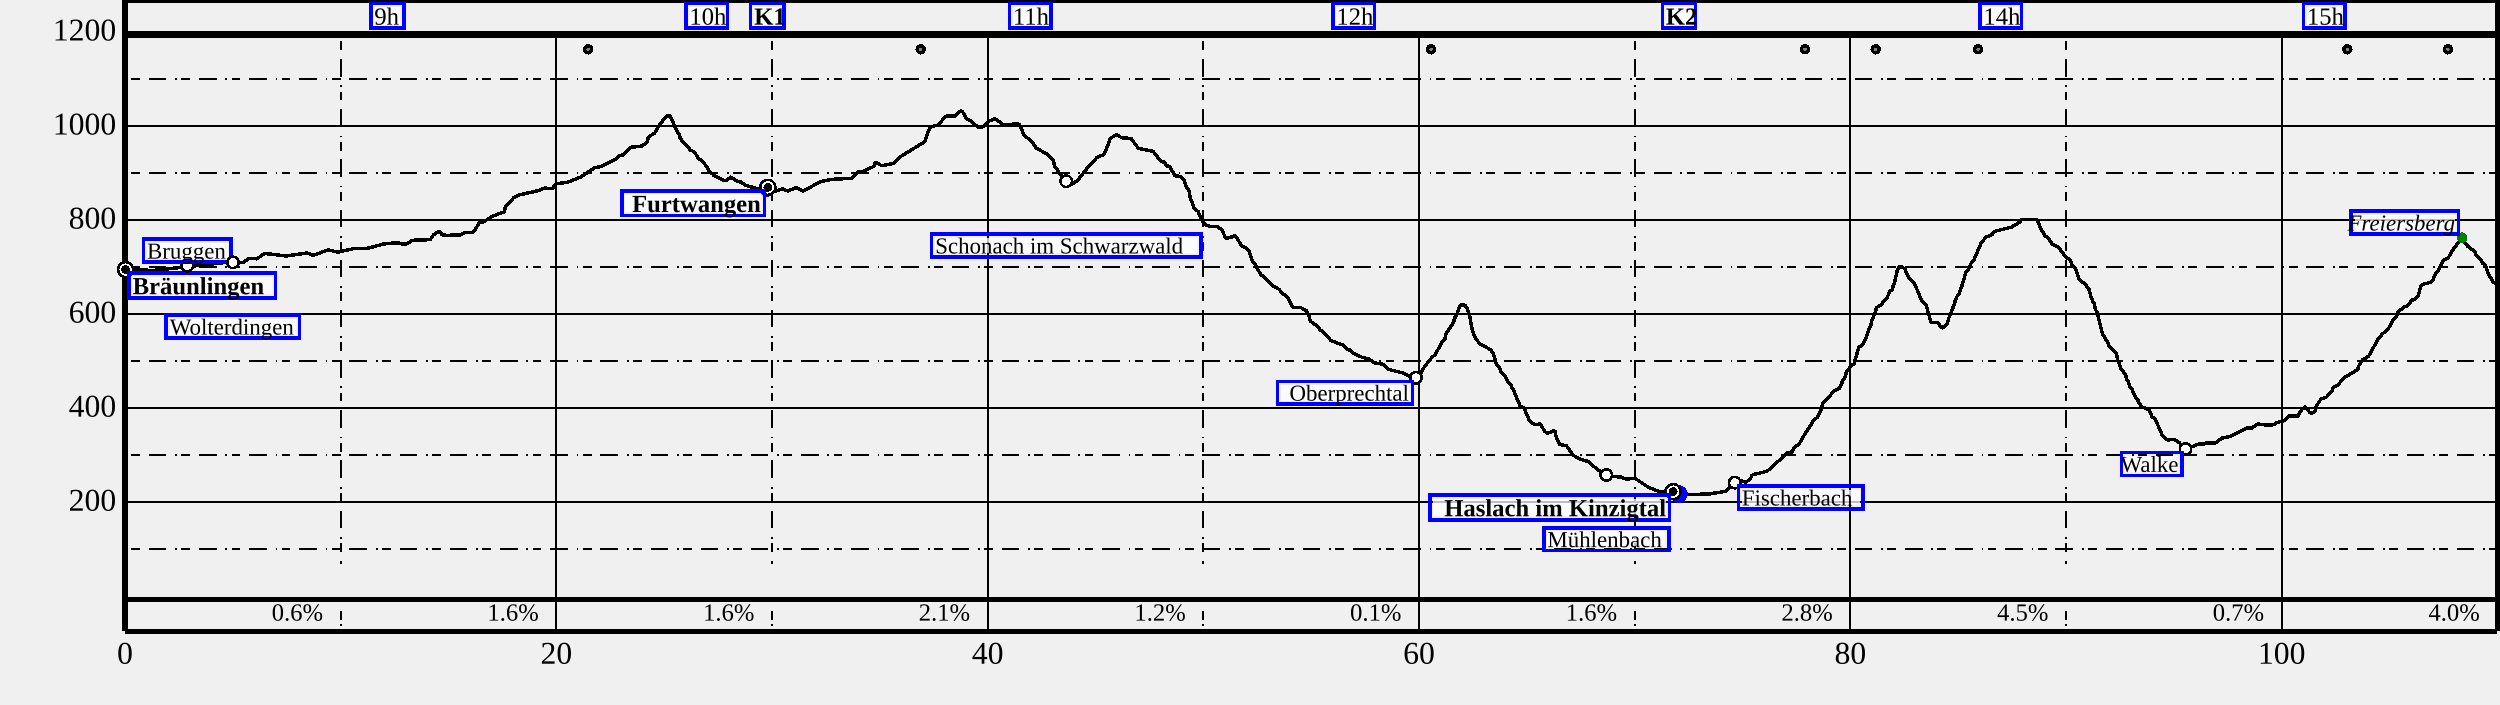
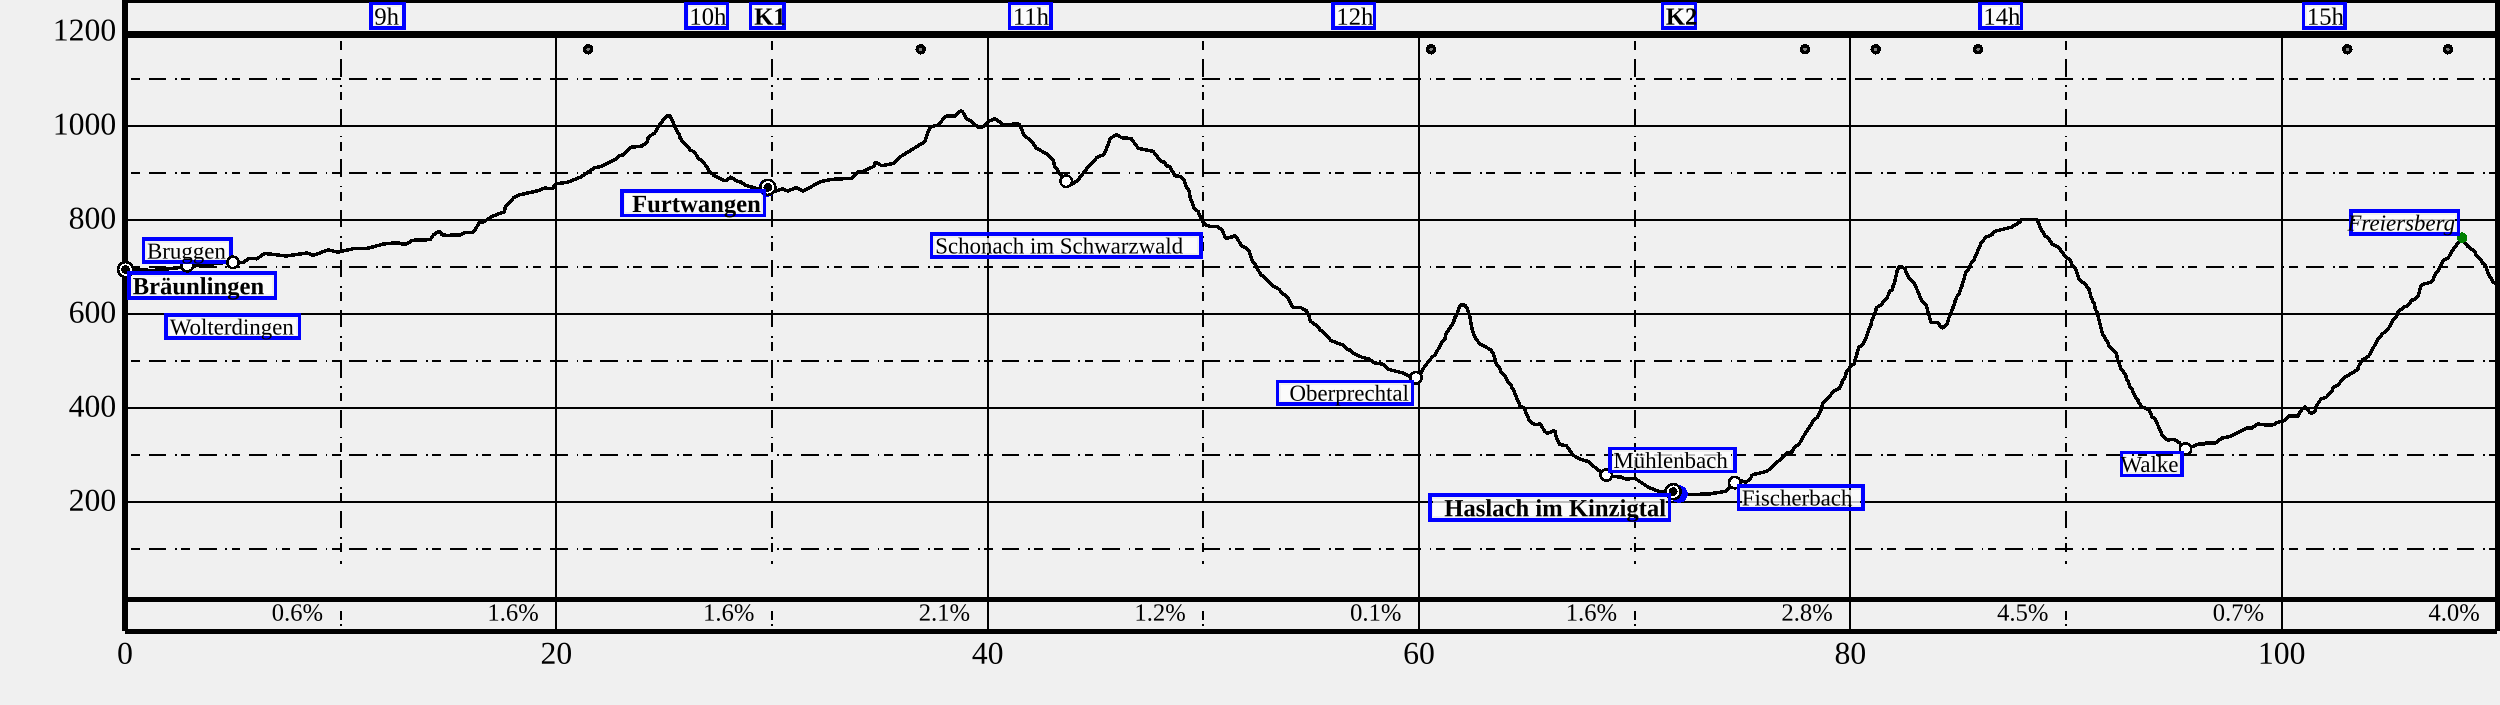
<svg xmlns="http://www.w3.org/2000/svg" height="400" width="1420">
  <g font-size="18" id="world" shape-rendering="crispEdges">
    <g id="BG" />
    <g id="SB" transform="translate(71 360)">
      <text text-anchor="middle" x="0" y="17">
0
</text>
      <text text-anchor="middle" x="245" y="17">
20
</text>
      <text text-anchor="middle" x="490" y="17">
40
</text>
      <text text-anchor="middle" x="735" y="17">
60
</text>
      <text text-anchor="middle" x="980" y="17">
80
</text>
      <text text-anchor="middle" x="1225" y="17">
100
</text>
    </g>
    <g id="SD" transform="translate(71 0)">
      <path d="M0,0 L1347.5,0" stroke="black" stroke-width="3" />
      <path d="M0,0 L0,358.5" stroke="black" stroke-width="3" />
      <path d="M0,358.5 L1347.5,358.5" stroke="black" stroke-width="3" />
      <path d="M1347.5,0 L1347.5,358.5" stroke="black" stroke-width="3" />
      <path d="M0,358.5 L1347.5,358.5" stroke="black" stroke-width="1" />
      <path d="M0,20 L0,358.5" stroke="black" stroke-width="1" />
      <path d="M245,20 L245,358.5" stroke="black" stroke-width="1" />
      <path d="M490,20 L490,358.5" stroke="black" stroke-width="1" />
      <path d="M735,20 L735,358.5" stroke="black" stroke-width="1" />
      <path d="M980,20 L980,358.5" stroke="black" stroke-width="1" />
      <path d="M1225,20 L1225,358.5" stroke="black" stroke-width="1" />
      <path d="M122.5,20 L122.5,320.5" stroke="black" stroke-dasharray="1.0,2.5,5.0,5.0,10.0,5.0" />
      <path d="M367.5,20 L367.5,320.5" stroke="black" stroke-dasharray="1.0,2.5,5.0,5.0,10.0,5.0" />
      <path d="M612.5,20 L612.5,320.5" stroke="black" stroke-dasharray="1.0,2.5,5.0,5.0,10.0,5.0" />
      <path d="M857.5,20 L857.5,320.5" stroke="black" stroke-dasharray="1.0,2.5,5.0,5.0,10.0,5.0" />
      <path d="M1102.5,20 L1102.5,320.5" stroke="black" stroke-dasharray="1.0,2.5,5.0,5.0,10.0,5.0" />
      <path d="M1347.5,20 L1347.5,320.5" stroke="black" stroke-dasharray="1.0,2.5,5.0,5.0,10.0,5.0" />
      <path d="M0,285.083 L1347.5,285.083" stroke="black" stroke-width="1" />
      <path d="M0,231.667 L1347.5,231.667" stroke="black" stroke-width="1" />
      <path d="M0,178.25 L1347.5,178.25" stroke="black" stroke-width="1" />
      <path d="M0,124.833 L1347.5,124.833" stroke="black" stroke-width="1" />
      <path d="M0,71.417 L1347.5,71.417" stroke="black" stroke-width="1" />
      <path d="M0,18 L1347.5,18" stroke="black" stroke-width="1" />
      <path d="M0,311.792 L1347.5,311.792" stroke="black" stroke-dasharray="1.0,2.5,5.0,5.0,10.0,5.0" />
      <path d="M0,258.375 L1347.5,258.375" stroke="black" stroke-dasharray="1.0,2.5,5.0,5.0,10.0,5.0" />
      <path d="M0,204.958 L1347.5,204.958" stroke="black" stroke-dasharray="1.0,2.5,5.0,5.0,10.0,5.0" />
      <path d="M0,151.542 L1347.5,151.542" stroke="black" stroke-dasharray="1.0,2.5,5.0,5.0,10.0,5.0" />
      <path d="M0,98.125 L1347.5,98.125" stroke="black" stroke-dasharray="1.0,2.5,5.0,5.0,10.0,5.0" />
      <path d="M0,44.708 L1347.5,44.708" stroke="black" stroke-dasharray="1.0,2.5,5.0,5.0,10.0,5.0" />
      <path d="M0,-8.708 L1347.5,-8.708" stroke="black" stroke-dasharray="1.0,2.5,5.0,5.0,10.0,5.0" />
      <path d="M0,20 L1347.5,20" stroke="black" stroke-width="3" />
      <text font-size="14" text-anchor="end" x="112.5" y="352.5">
0.6%
</text>
      <text font-size="14" text-anchor="end" x="235" y="352.5">
1.6%
</text>
      <text font-size="14" text-anchor="end" x="357.5" y="352.5">
1.6%
</text>
      <text font-size="14" text-anchor="end" x="480" y="352.5">
2.1%
</text>
      <text font-size="14" text-anchor="end" x="602.5" y="352.5">
1.2%
</text>
      <text font-size="14" text-anchor="end" x="725" y="352.5">
0.1%
</text>
      <text font-size="14" text-anchor="end" x="847.5" y="352.5">
1.6%
</text>
      <text font-size="14" text-anchor="end" x="970" y="352.5">
2.8%
</text>
      <text font-size="14" text-anchor="end" x="1092.5" y="352.5">
4.5%
</text>
      <text font-size="14" text-anchor="end" x="1215" y="352.5">
0.7%
</text>
      <text font-size="14" text-anchor="end" x="1337.5" y="352.5">
4.0%
</text>
      <path d="M122.5,355.5 L122.5,340.5" stroke="black" stroke-dasharray="1.0,2.5,5.0,5.0,10.0,5.0" />
      <path d="M367.5,355.5 L367.5,340.5" stroke="black" stroke-dasharray="1.0,2.5,5.0,5.0,10.0,5.0" />
      <path d="M612.5,355.5 L612.5,340.5" stroke="black" stroke-dasharray="1.0,2.5,5.0,5.0,10.0,5.0" />
      <path d="M857.5,355.5 L857.5,340.5" stroke="black" stroke-dasharray="1.0,2.5,5.0,5.0,10.0,5.0" />
      <path d="M1102.5,355.5 L1102.5,340.5" stroke="black" stroke-dasharray="1.0,2.5,5.0,5.0,10.0,5.0" />
      <path d="M1347.5,355.5 L1347.5,340.5" stroke="black" stroke-dasharray="1.0,2.5,5.0,5.0,10.0,5.0" />
      <path d="M0,340.5 L1347.5,340.5" stroke="black" stroke-width="3" />
      <circle cx="263.098" cy="28" fill="Gray" id="pacing-circle" r="2" stroke="black" stroke-width="2" />
      <circle cx="451.956" cy="28" fill="Gray" id="pacing-circle" r="2" stroke="black" stroke-width="2" />
      <circle cx="741.887" cy="28" fill="Gray" id="pacing-circle" r="2" stroke="black" stroke-width="2" />
      <circle cx="954.221" cy="28" fill="Gray" id="pacing-circle" r="2" stroke="black" stroke-width="2" />
      <circle cx="994.387" cy="28" fill="Gray" id="pacing-circle" r="2" stroke="black" stroke-width="2" />
      <circle cx="1052.558" cy="28" fill="Gray" id="pacing-circle" r="2" stroke="black" stroke-width="2" />
      <circle cx="1262.289" cy="28" fill="Gray" id="pacing-circle" r="2" stroke="black" stroke-width="2" />
      <circle cx="1319.404" cy="28" fill="Gray" id="pacing-circle" r="2" stroke="black" stroke-width="2" />
      <path d="M0.0,153.1 L16.2,153.6 L58.5,148.9 L67.0,149.1 L70.4,146.8 L75.1,147.0 L78.1,144.6 L79.8,144.0 L91.5,145.4 L103.3,143.7 L106.9,145.0 L115.5,141.9 L120.9,143.2 L130.0,141.2 L137.9,141.0 L146.9,138.6 L154.4,137.8 L159.0,138.9 L163.4,136.5 L173.4,136.1 L175.2,133.4 L177.9,131.6 L178.9,131.8 L180.2,133.5 L183.1,133.7 L190.3,133.4 L193.1,132.0 L198.0,131.9 L201.3,126.4 L203.3,126.3 L208.7,122.8 L215.3,120.3 L216.0,117.8 L216.8,116.5 L220.9,112.2 L224.3,110.6 L235.1,108.2 L238.0,106.9 L243.0,107.0 L244.5,104.4 L251.0,103.6 L259.0,100.5 L266.5,95.4 L270.3,94.6 L278.2,90.7 L280.9,88.5 L283.2,87.9 L287.3,83.6 L293.5,83.0 L296.6,80.7 L297.2,77.9 L300.9,75.5 L303.4,71.2 L307.3,66.2 L308.4,65.7 L309.6,65.7 L313.8,75.1 L314.6,75.8 L315.3,78.3 L317.1,81.1 L320.5,84.1 L320.9,85.1 L323.3,86.2 L326.1,90.5 L326.9,90.5 L330.2,94.3 L332.2,98.1 L333.7,98.7 L334.5,99.8 L340.2,102.4 L341.5,102.4 L344.3,100.5 L347.3,102.8 L349.8,103.4 L352.6,105.3 L358.6,107.0 L362.0,107.5 L365.1,107.0 L369.2,108.6 L373.4,107.3 L376.7,108.5 L381.0,106.5 L385.3,108.5 L394.9,103.2 L401.2,101.9 L413.0,101.2 L416.5,97.4 L419.2,97.4 L425.3,94.5 L426.3,92.1 L429.8,94.1 L436.8,92.8 L440.4,89.0 L454.4,80.4 L455.7,76.0 L457.6,72.1 L462.4,70.8 L465.1,67.0 L466.6,65.9 L471.4,65.9 L473.9,63.5 L475.4,62.9 L478.1,67.5 L480.2,68.4 L482.8,71.0 L485.2,72.4 L487.7,71.9 L490.3,69.0 L493.5,67.7 L494.5,67.7 L499.4,71.1 L507.2,70.2 L508.0,70.8 L510.8,76.9 L515.1,80.4 L517.6,84.1 L523.8,87.6 L527.0,90.5 L528.3,95.0 L530.2,97.2 L530.5,98.2 L534.8,103.3 L537.4,104.8 L540.8,102.8 L547.4,94.4 L552.2,89.3 L556.1,87.8 L558.8,81.2 L559.3,78.8 L562.5,76.8 L563.5,76.5 L566.0,78.2 L571.5,78.7 L575.6,84.3 L583.8,85.9 L585.9,88.1 L586.9,90.1 L589.2,91.9 L590.7,92.2 L591.5,94.1 L593.4,94.7 L596.4,99.8 L599.5,100.3 L600.7,101.6 L601.1,101.4 L602.8,105.9 L604.4,108.5 L604.9,111.7 L607.2,118.1 L609.6,120.2 L611.0,123.8 L612.4,126.1 L614.1,127.9 L616.7,128.7 L620.6,128.7 L623.1,130.7 L625.0,134.9 L625.7,135.5 L630.7,133.9 L634.2,139.5 L637.6,141.4 L638.5,142.9 L640.3,148.4 L641.8,149.8 L645.0,155.9 L647.7,157.8 L651.7,162.1 L655.6,164.4 L657.0,166.4 L659.4,167.9 L660.8,169.6 L662.6,173.6 L663.5,174.7 L667.8,174.7 L671.0,176.4 L672.3,178.7 L673.1,182.0 L673.5,182.6 L678.0,185.8 L678.4,187.0 L682.2,190.0 L684.9,193.4 L691.7,196.0 L694.1,198.5 L696.0,198.9 L697.2,200.3 L702.6,202.9 L706.5,203.9 L709.9,206.2 L714.5,206.8 L717.7,209.8 L725.4,211.7 L730.5,214.2 L734.6,213.6 L735.7,212.6 L737.5,209.2 L740.1,205.7 L742.7,202.5 L744.0,201.8 L748.3,193.9 L749.7,192.6 L750.2,189.9 L754.5,183.2 L755.8,179.3 L756.3,179.3 L758.0,174.0 L759.3,172.8 L761.4,173.7 L762.4,175.2 L763.9,180.1 L765.2,187.4 L767.1,192.4 L769.9,195.5 L775.6,198.6 L777.2,200.9 L778.7,206.1 L779.5,207.7 L780.7,208.8 L781.5,211.1 L783.9,213.6 L785.3,216.5 L787.5,219.1 L787.9,220.5 L788.5,221.1 L792.3,230.4 L794.7,231.9 L797.5,238.4 L798.2,239.0 L798.4,239.9 L801.3,241.2 L803.9,240.8 L806.4,245.0 L807.8,246.2 L812.1,244.5 L813.0,248.4 L814.9,252.5 L818.8,253.2 L822.3,258.4 L826.3,260.7 L831.0,262.1 L836.5,266.8 L844.3,270.6 L849.6,270.9 L852.8,272.2 L857.5,271.6 L865.7,277.0 L871.9,279.3 L875.9,278.8 L885.4,281.0 L899.5,280.6 L909.0,279.1 L912.8,275.9 L915.7,272.6 L920.8,273.9 L923.4,271.6 L924.1,270.0 L924.7,269.6 L932.7,267.7 L944.6,257.0 L946.9,256.8 L948.3,254.1 L951.0,252.0 L954.6,245.7 L958.2,240.6 L958.6,239.2 L961.4,236.9 L963.2,233.2 L964.5,229.0 L971.1,221.8 L973.9,220.5 L975.1,217.9 L975.3,216.7 L977.2,213.9 L977.8,211.0 L979.1,210.1 L979.7,208.2 L982.1,206.6 L984.8,197.3 L987.0,195.9 L989.2,191.3 L990.5,186.9 L991.5,185.5 L992.2,182.0 L994.1,177.4 L994.8,174.9 L996.5,173.5 L997.1,173.8 L998.3,172.3 L998.6,171.2 L1000.8,169.2 L1002.6,165.0 L1003.8,164.7 L1004.3,162.4 L1004.9,161.2 L1006.6,153.8 L1007.8,151.5 L1009.3,151.5 L1011.0,152.9 L1012.8,157.1 L1016.6,161.5 L1020.4,170.4 L1023.1,173.6 L1025.7,182.7 L1026.0,183.3 L1030.1,183.3 L1030.9,185.2 L1032.5,186.4 L1035.2,183.5 L1035.8,180.9 L1037.3,177.4 L1039.4,171.7 L1039.6,170.5 L1041.0,167.5 L1042.0,167.0 L1042.2,165.2 L1043.2,162.9 L1045.8,154.1 L1046.9,153.3 L1048.7,149.3 L1050.0,148.1 L1054.1,138.4 L1055.4,136.7 L1057.0,134.7 L1060.5,133.3 L1061.9,131.4 L1071.5,129.0 L1075.9,126.4 L1077.3,124.7 L1085.8,124.7 L1087.0,127.0 L1087.6,128.8 L1090.5,133.8 L1092.5,135.5 L1094.7,138.6 L1098.1,140.4 L1102.6,146.2 L1104.9,147.7 L1106.1,151.0 L1106.9,151.1 L1108.4,153.9 L1109.9,158.6 L1111.5,160.3 L1112.7,160.6 L1115.5,164.2 L1116.6,168.2 L1118.0,172.0 L1118.4,172.0 L1119.4,176.5 L1119.9,176.5 L1122.7,187.7 L1123.6,190.4 L1123.9,190.4 L1125.3,193.3 L1125.8,193.3 L1126.9,196.6 L1130.8,200.5 L1131.3,201.7 L1131.7,203.9 L1133.8,209.8 L1135.2,210.9 L1135.4,212.1 L1136.2,212.6 L1137.0,215.5 L1137.8,216.6 L1138.9,219.8 L1140.0,221.0 L1140.9,223.5 L1142.6,226.7 L1143.1,226.7 L1143.8,228.6 L1145.6,231.1 L1149.8,232.8 L1151.4,236.8 L1153.2,238.1 L1157.3,247.6 L1160.1,249.8 L1164.1,249.7 L1167.0,251.5 L1168.3,253.7 L1171.1,254.8 L1178.4,252.0 L1179.8,252.5 L1182.0,251.7 L1187.5,251.5 L1190.9,248.9 L1195.9,247.9 L1205.2,243.1 L1207.6,243.3 L1211.5,240.8 L1217.3,241.6 L1221.1,241.1 L1221.6,240.2 L1226.6,238.9 L1229.1,236.1 L1233.7,236.5 L1234.4,236.1 L1236.3,232.6 L1238.1,231.3 L1238.6,231.2 L1241.2,234.6 L1243.0,234.4 L1244.0,233.4 L1244.3,231.3 L1247.3,226.6 L1250.4,225.6 L1253.7,221.8 L1254.3,219.9 L1256.7,219.0 L1260.2,214.7 L1268.2,209.9 L1268.8,207.8 L1270.8,204.5 L1274.4,202.3 L1279.6,192.9 L1282.2,189.6 L1285.0,187.5 L1287.0,184.4 L1288.0,181.8 L1290.2,179.6 L1290.9,177.2 L1295.2,174.0 L1296.5,173.9 L1299.0,170.4 L1300.0,170.4 L1302.6,167.8 L1303.9,162.8 L1305.1,161.5 L1309.4,160.4 L1310.9,159.0 L1312.4,155.5 L1314.1,153.5 L1316.7,147.9 L1319.6,146.4 L1323.1,140.5 L1323.6,140.5 L1324.6,138.5 L1326.8,136.1 L1327.8,136.2 L1330.7,139.9 L1334.6,142.8 L1335.4,144.7 L1337.8,147.2 L1339.3,149.8 L1340.4,150.2 L1343.2,157.4 L1343.6,157.4 L1344.7,159.8 L1347.4,161.8" fill="transparent" id="track" stroke="black" stroke-linejoin="miter" stroke-miterlimit="1" stroke-width="2" />
      <g>
        <g>
          <circle cx="364.819" cy="106.725" fill="Blue" id="0/wp" r="5" />
        </g>
        <g transform="translate(364.8191 106.7251)">
          <rect fill="white" fill-opacity="0.75" height="10" id="label-bg" width="14.875" x="-7.438" y="-102.725" />
          <rect fill="none" height="14" id="label-dbg" stroke="blue" stroke-width="2" width="18.875" x="-9.438" y="-104.725" />
          <text font-size="14.0" font-style="normal" font-weight="bold" id="0/wp/text" text-anchor="start" x="-7.438" y="-92.725">
K1
</text>
        </g>
        <g>
          <circle cx="882.614" cy="280.623" fill="Blue" id="1/wp" r="5" />
        </g>
        <g transform="translate(882.614 280.623)">
          <rect fill="white" fill-opacity="0.75" height="10" id="label-bg" width="14.875" x="-7.438" y="-276.623" />
          <rect fill="none" height="14" id="label-dbg" stroke="blue" stroke-width="2" width="18.875" x="-9.438" y="-278.623" />
          <text font-size="14.0" font-style="normal" font-weight="bold" id="1/wp/text" text-anchor="start" x="-7.438" y="-266.623">
K2
</text>
        </g>
        <g>
          <circle cx="365.137" cy="106.431" fill="Black" id="2/wp" r="5" />
          <circle cx="365.137" cy="106.431" fill="white" id="2/wp-little-white" r="3.5" />
          <circle cx="365.137" cy="106.431" fill="black" id="2/wp-little-white" r="2.5" />
        </g>
        <g transform="translate(365.1373 106.4313)">
          <rect fill="white" fill-opacity="0.75" height="10" id="label-bg" width="76.88" x="-80.88" y="4" />
          <rect fill="none" height="14" id="label-dbg" stroke="blue" stroke-width="2" width="80.88" x="-82.88" y="2" />
          <text font-size="14.0" font-style="normal" font-weight="bold" id="2/wp/text" text-anchor="end" x="-4.000" y="14.000">
Furtwangen
</text>
        </g>
        <g>
          <circle cx="879.335" cy="279.234" fill="Black" id="3/wp" r="5" />
          <circle cx="879.335" cy="279.234" fill="white" id="3/wp-little-white" r="3.5" />
          <circle cx="879.335" cy="279.234" fill="black" id="3/wp-little-white" r="2.5" />
        </g>
        <g transform="translate(879.3353 279.2342)">
          <rect fill="white" fill-opacity="0.75" height="10" id="label-bg" width="132.138" x="-136.138" y="4" />
          <rect fill="none" height="14" id="label-dbg" stroke="blue" stroke-width="2" width="136.138" x="-138.138" y="2" />
          <text font-size="14.0" font-style="normal" font-weight="bold" id="3/wp/text" text-anchor="end" x="-4.000" y="14.000">
Haslach im Kinzigtal
</text>
        </g>
        <g>
          <circle cx="0.343" cy="153.117" fill="Black" id="4/wp" r="5" />
          <circle cx="0.343" cy="153.117" fill="white" id="4/wp-little-white" r="3.5" />
          <circle cx="0.343" cy="153.117" fill="black" id="4/wp-little-white" r="2.5" />
        </g>
        <g transform="translate(0.3425899 153.1175)">
          <rect fill="white" fill-opacity="0.75" height="10" id="label-bg" width="79.069" x="4" y="4" />
          <rect fill="none" height="14" id="label-dbg" stroke="blue" stroke-width="2" width="83.069" x="2" y="2" />
          <text font-size="14.0" font-style="normal" font-weight="bold" id="4/wp/text" text-anchor="start" x="4.000" y="14.000">
Bräunlingen
</text>
        </g>
        <g>
          <circle cx="534.638" cy="102.959" fill="Black" id="5/wp" r="4" />
          <circle cx="534.638" cy="102.959" fill="white" id="5/wp-little-white" r="2.5" />
        </g>
        <g transform="translate(534.6379 102.9592)">
          <rect fill="white" fill-opacity="0.75" height="9" id="label-bg" width="148.87" x="-74.435" y="32" />
          <rect fill="none" height="13" id="label-dbg" stroke="blue" stroke-width="2" width="152.87" x="-76.435" y="30" />
          <text font-size="13.0" font-style="normal" font-weight="normal" id="5/wp/text" text-anchor="start" x="-74.435" y="41.000">
Schonach im Schwarzwald
</text>
        </g>
        <g>
          <circle cx="841.407" cy="269.779" fill="Black" id="6/wp" r="4" />
          <circle cx="841.407" cy="269.779" fill="white" id="6/wp-little-white" r="2.5" />
        </g>
        <g transform="translate(841.4073 269.7795)">
-           <rect fill="white" fill-opacity="0.75" height="9" id="label-bg" width="66.97" x="-33.485" y="32" />
-           <rect fill="none" height="13" id="label-dbg" stroke="blue" stroke-width="2" width="70.97" x="-35.485" y="30" />
-           <text font-size="13.0" font-style="normal" font-weight="normal" id="6/wp/text" text-anchor="start" x="-33.485" y="41.000">
+           <rect fill="white" fill-opacity="0.75" height="9" id="label-bg" width="66.97" x="4" y="-13" />
+           <rect fill="none" height="13" id="label-dbg" stroke="blue" stroke-width="2" width="70.97" x="2" y="-15" />
+           <text font-size="13.0" font-style="normal" font-weight="normal" id="6/wp/text" text-anchor="start" x="4.000" y="-4.000">
Mühlenbach
</text>
        </g>
        <g>
          <circle cx="914.351" cy="274.106" fill="Black" id="7/wp" r="4" />
          <circle cx="914.351" cy="274.106" fill="white" id="7/wp-little-white" r="2.5" />
        </g>
        <g transform="translate(914.3506 274.1062)">
          <rect fill="white" fill-opacity="0.75" height="9" id="label-bg" width="66.97" x="4" y="4" />
          <rect fill="none" height="13" id="label-dbg" stroke="blue" stroke-width="2" width="70.97" x="2" y="2" />
          <text font-size="13.0" font-style="normal" font-weight="normal" id="7/wp/text" text-anchor="start" x="4.000" y="13.000">
Fischerbach
</text>
        </g>
        <g>
          <circle cx="733.27" cy="214.573" fill="Black" id="8/wp" r="4" />
          <circle cx="733.27" cy="214.573" fill="white" id="8/wp-little-white" r="2.5" />
        </g>
        <g transform="translate(733.2697 214.5733)">
          <rect fill="white" fill-opacity="0.75" height="9" id="label-bg" width="72.743" x="-76.743" y="4" />
          <rect fill="none" height="13" id="label-dbg" stroke="blue" stroke-width="2" width="76.743" x="-78.743" y="2" />
          <text font-size="13.0" font-style="normal" font-weight="normal" id="8/wp/text" text-anchor="end" x="-4.000" y="13.000">
Oberprechtal
</text>
        </g>
        <g>
          <circle cx="1170.372" cy="255.036" fill="Black" id="9/wp" r="4" />
          <circle cx="1170.372" cy="255.036" fill="white" id="9/wp-little-white" r="2.5" />
        </g>
        <g transform="translate(1170.372 255.0365)">
          <rect fill="white" fill-opacity="0.75" height="9" id="label-bg" width="30.407" x="-34.407" y="4" />
          <rect fill="none" height="13" id="label-dbg" stroke="blue" stroke-width="2" width="34.407" x="-36.407" y="2" />
          <text font-size="13.0" font-style="normal" font-weight="normal" id="9/wp/text" text-anchor="end" x="-4.000" y="13.000">
Walke
</text>
        </g>
        <g>
          <circle cx="35.414" cy="150.901" fill="Black" id="10/wp" r="4" />
          <circle cx="35.414" cy="150.901" fill="white" id="10/wp-little-white" r="2.5" />
        </g>
        <g transform="translate(35.41362 150.9007)">
          <rect fill="white" fill-opacity="0.75" height="9" id="label-bg" width="45.802" x="-22.901" y="-13" />
          <rect fill="none" height="13" id="label-dbg" stroke="blue" stroke-width="2" width="49.802" x="-24.901" y="-15" />
          <text font-size="13.0" font-style="normal" font-weight="normal" id="10/wp/text" text-anchor="start" x="-22.901" y="-4.000">
Bruggen
</text>
        </g>
        <g>
          <circle cx="61.305" cy="149.031" fill="Black" id="11/wp" r="4" />
          <circle cx="61.305" cy="149.031" fill="white" id="11/wp-little-white" r="2.5" />
        </g>
        <g transform="translate(61.30526 149.0311)">
          <rect fill="white" fill-opacity="0.75" height="9" id="label-bg" width="71.742" x="-35.871" y="32" />
          <rect fill="none" height="13" id="label-dbg" stroke="blue" stroke-width="2" width="75.742" x="-37.871" y="30" />
          <text font-size="13.0" font-style="normal" font-weight="normal" id="11/wp/text" text-anchor="start" x="-35.871" y="41.000">
Wolterdingen
</text>
        </g>
        <g>
          <circle cx="1327.479" cy="134.956" fill="Green" id="12/wp" r="3" />
        </g>
        <g transform="translate(1327.479 134.9558)">
          <rect fill="white" fill-opacity="0.75" height="9" id="label-bg" width="57.019" x="-61.019" y="-13" />
          <rect fill="none" height="13" id="label-dbg" stroke="blue" stroke-width="2" width="61.019" x="-63.019" y="-15" />
          <text font-size="13.0" font-style="italic" font-weight="normal" id="12/wp/text" text-anchor="end" x="-4.000" y="-4.000">
Freiersberg
</text>
        </g>
        <g />
        <g transform="translate(158.4375 17)">
          <rect fill="white" fill-opacity="0.75" height="10" id="label-bg" width="14.817" x="-16.817" y="-13" />
          <rect fill="none" height="14" id="label-dbg" stroke="blue" stroke-width="2" width="18.817" x="-18.817" y="-15" />
          <text font-size="14.0" font-style="normal" font-weight="normal" id="" text-anchor="start" x="-16.817" y="-3.000">
 9h
</text>
        </g>
        <g />
        <g transform="translate(342.1875 17)">
          <rect fill="white" fill-opacity="0.75" height="10" id="label-bg" width="19.625" x="-21.625" y="-13" />
          <rect fill="none" height="14" id="label-dbg" stroke="blue" stroke-width="2" width="23.625" x="-23.625" y="-15" />
          <text font-size="14.0" font-style="normal" font-weight="normal" id="" text-anchor="start" x="-21.625" y="-3.000">
10h
</text>
        </g>
        <g />
        <g transform="translate(525.9375 17)">
          <rect fill="white" fill-opacity="0.75" height="10" id="label-bg" width="19.625" x="-21.625" y="-13" />
          <rect fill="none" height="14" id="label-dbg" stroke="blue" stroke-width="2" width="23.625" x="-23.625" y="-15" />
          <text font-size="14.0" font-style="normal" font-weight="normal" id="" text-anchor="start" x="-21.625" y="-3.000">
11h
</text>
        </g>
        <g />
        <g transform="translate(709.6875 17)">
          <rect fill="white" fill-opacity="0.75" height="10" id="label-bg" width="19.625" x="-21.625" y="-13" />
          <rect fill="none" height="14" id="label-dbg" stroke="blue" stroke-width="2" width="23.625" x="-23.625" y="-15" />
          <text font-size="14.0" font-style="normal" font-weight="normal" id="" text-anchor="start" x="-21.625" y="-3.000">
12h
</text>
        </g>
        <g />
        <g transform="translate(1077.188 17)">
          <rect fill="white" fill-opacity="0.75" height="10" id="label-bg" width="19.625" x="-21.625" y="-13" />
          <rect fill="none" height="14" id="label-dbg" stroke="blue" stroke-width="2" width="23.625" x="-23.625" y="-15" />
          <text font-size="14.0" font-style="normal" font-weight="normal" id="" text-anchor="start" x="-21.625" y="-3.000">
14h
</text>
        </g>
        <g />
        <g transform="translate(1260.938 17)">
          <rect fill="white" fill-opacity="0.75" height="10" id="label-bg" width="19.625" x="-21.625" y="-13" />
          <rect fill="none" height="14" id="label-dbg" stroke="blue" stroke-width="2" width="23.625" x="-23.625" y="-15" />
          <text font-size="14.0" font-style="normal" font-weight="normal" id="" text-anchor="start" x="-21.625" y="-3.000">
15h
</text>
        </g>
      </g>
    </g>
    <g id="SL" transform="translate(0 0)">
      <text text-anchor="end" x="66" y="290.083">
200
</text>
      <text text-anchor="end" x="66" y="236.667">
400
</text>
      <text text-anchor="end" x="66" y="183.25">
600
</text>
      <text text-anchor="end" x="66" y="129.833">
800
</text>
      <text text-anchor="end" x="66" y="76.417">
1000
</text>
      <text text-anchor="end" x="66" y="23">
1200
</text>
    </g>
  </g>
</svg>
